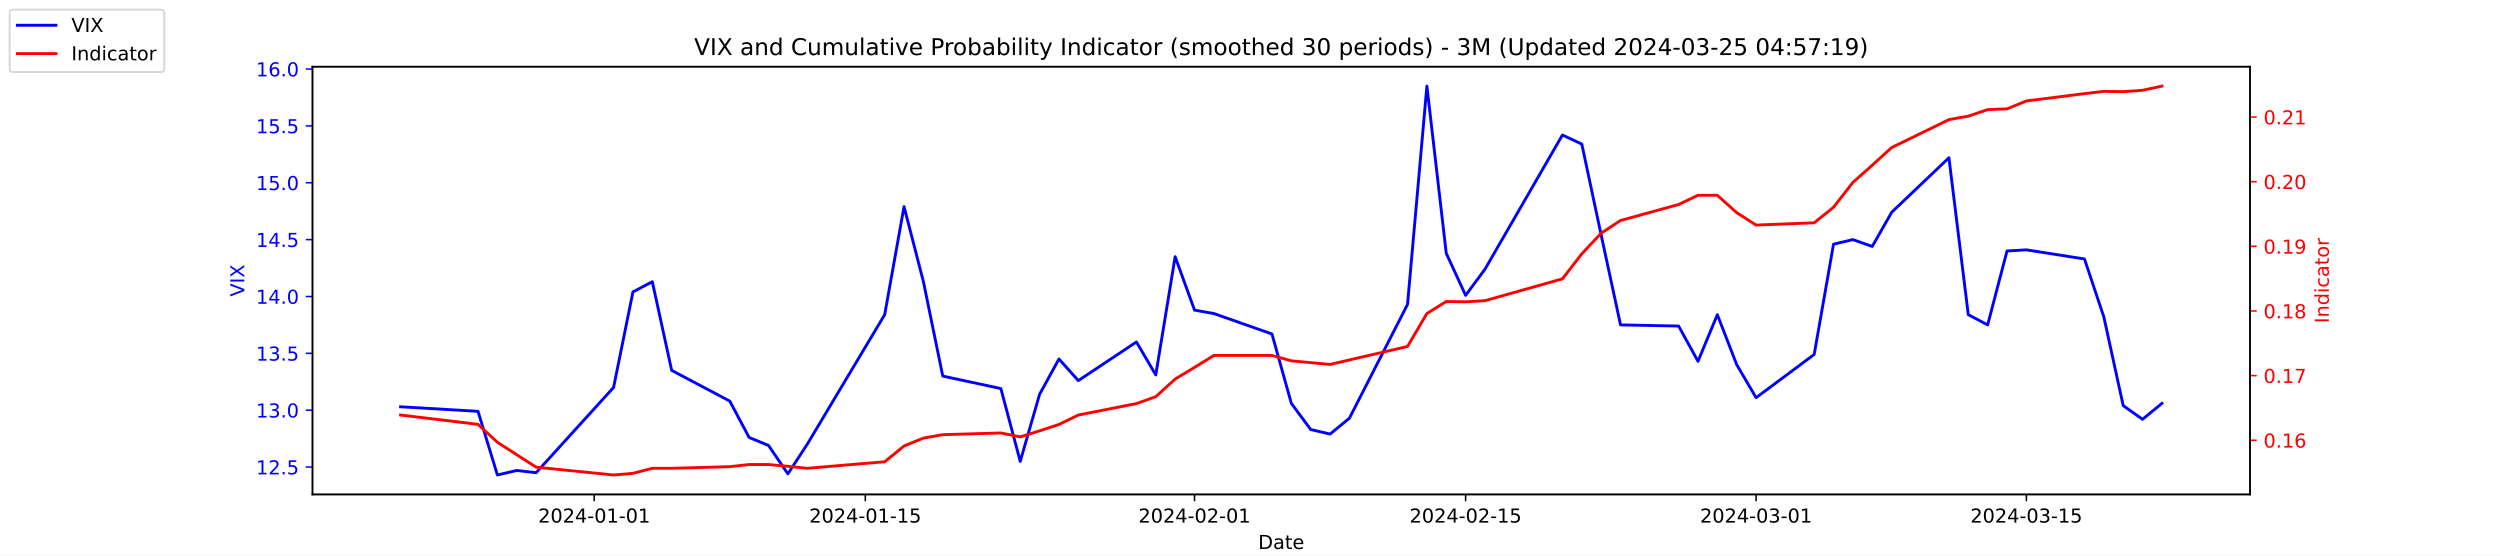
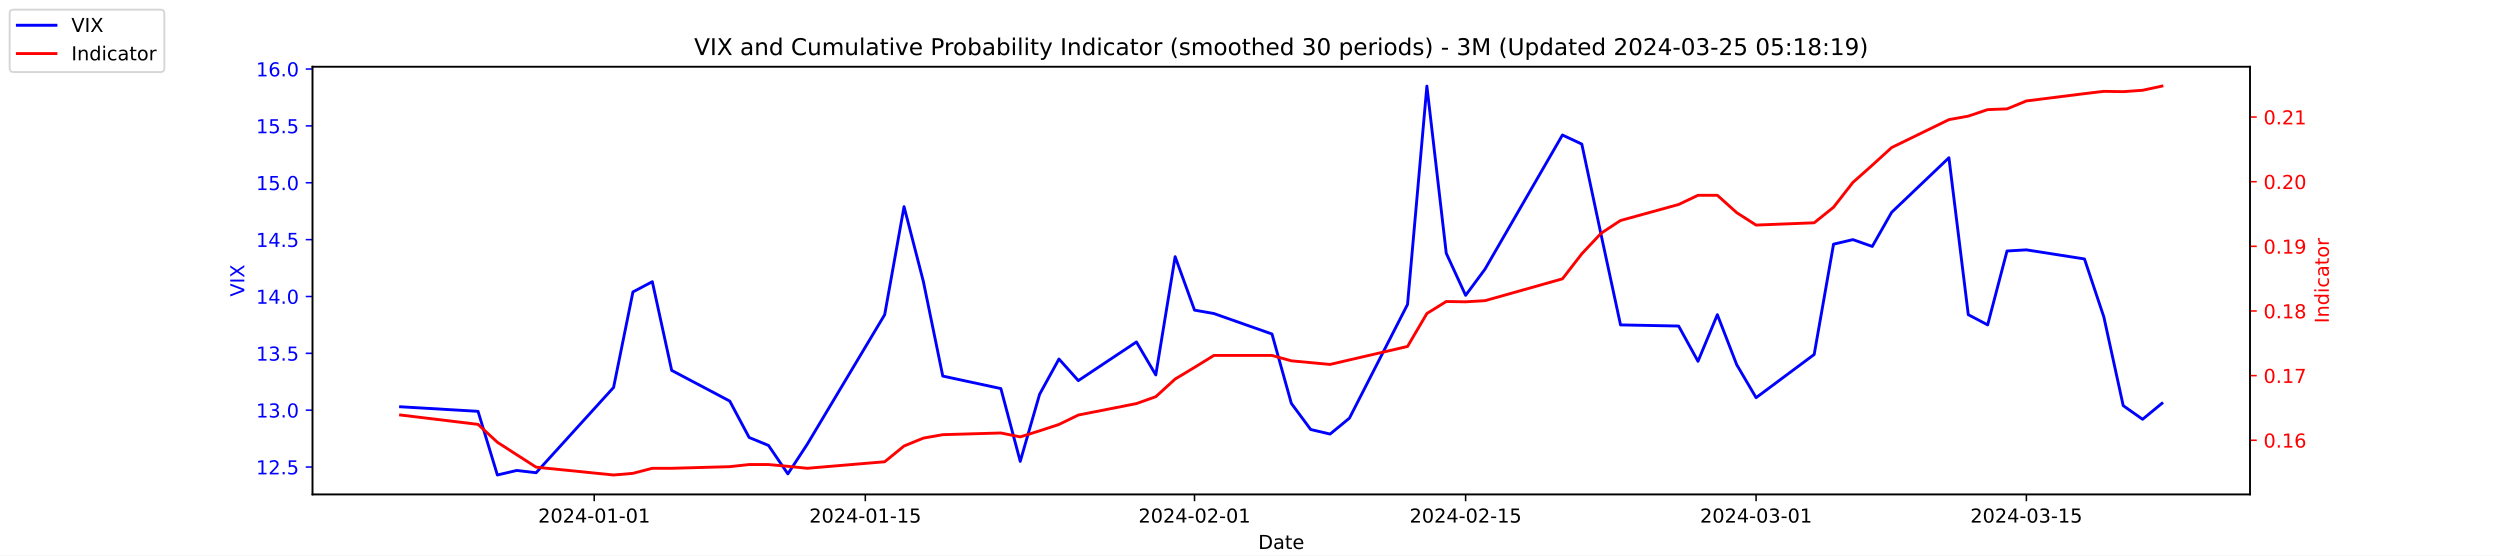
<svg xmlns="http://www.w3.org/2000/svg" xmlns:xlink="http://www.w3.org/1999/xlink" width="1296pt" height="288pt" viewBox="0 0 1296 288" version="1.1">
  <defs>
    <style type="text/css">*{stroke-linejoin: round; stroke-linecap: butt}</style>
  </defs>
  <g id="figure_1">
    <g id="patch_1">
      <path d="M 0 288  L 1296 288  L 1296 0  L 0 0  z " style="fill: #ffffff" />
    </g>
    <g id="axes_1">
      <g id="patch_2">
        <path d="M 162 256.32  L 1166.4 256.32  L 1166.4 34.56  L 162 34.56  z " style="fill: #ffffff" />
      </g>
      <g id="matplotlib.axis_1">
        <g id="xtick_1">
          <g id="line2d_1">
            <defs>
-               <path id="m687516b502" d="M 0 0  L 0 3.5  " style="stroke: #000000; stroke-width: 0.8" />
+               <path id="m3ce9c55a38" d="M 0 0  L 0 3.5  " style="stroke: #000000; stroke-width: 0.8" />
            </defs>
            <g>
-               <use xlink:href="#m687516b502" x="308.04" y="256.32" style="stroke: #000000; stroke-width: 0.8" />
+               <use xlink:href="#m3ce9c55a38" x="308.04" y="256.32" style="stroke: #000000; stroke-width: 0.8" />
            </g>
          </g>
          <g id="text_1">
            <g transform="translate(278.9824 270.9184) scale(0.1 -0.1)">
              <defs>
                <path id="DejaVuSans-32" d="M 1228 531  L 3431 531  L 3431 0  L 469 0  L 469 531  Q 828 903 1448 1529  Q 2069 2156 2228 2338  Q 2531 2678 2651 2914  Q 2772 3150 2772 3378  Q 2772 3750 2511 3984  Q 2250 4219 1831 4219  Q 1534 4219 1204 4116  Q 875 4013 500 3803  L 500 4441  Q 881 4594 1212 4672  Q 1544 4750 1819 4750  Q 2544 4750 2975 4387  Q 3406 4025 3406 3419  Q 3406 3131 3298 2873  Q 3191 2616 2906 2266  Q 2828 2175 2409 1742  Q 1991 1309 1228 531  z " transform="scale(0.015625)" />
                <path id="DejaVuSans-30" d="M 2034 4250  Q 1547 4250 1301 3770  Q 1056 3291 1056 2328  Q 1056 1369 1301 889  Q 1547 409 2034 409  Q 2525 409 2770 889  Q 3016 1369 3016 2328  Q 3016 3291 2770 3770  Q 2525 4250 2034 4250  z M 2034 4750  Q 2819 4750 3233 4129  Q 3647 3509 3647 2328  Q 3647 1150 3233 529  Q 2819 -91 2034 -91  Q 1250 -91 836 529  Q 422 1150 422 2328  Q 422 3509 836 4129  Q 1250 4750 2034 4750  z " transform="scale(0.015625)" />
                <path id="DejaVuSans-34" d="M 2419 4116  L 825 1625  L 2419 1625  L 2419 4116  z M 2253 4666  L 3047 4666  L 3047 1625  L 3713 1625  L 3713 1100  L 3047 1100  L 3047 0  L 2419 0  L 2419 1100  L 313 1100  L 313 1709  L 2253 4666  z " transform="scale(0.015625)" />
                <path id="DejaVuSans-2d" d="M 313 2009  L 1997 2009  L 1997 1497  L 313 1497  L 313 2009  z " transform="scale(0.015625)" />
                <path id="DejaVuSans-31" d="M 794 531  L 1825 531  L 1825 4091  L 703 3866  L 703 4441  L 1819 4666  L 2450 4666  L 2450 531  L 3481 531  L 3481 0  L 794 0  L 794 531  z " transform="scale(0.015625)" />
              </defs>
              <use xlink:href="#DejaVuSans-32" />
              <use xlink:href="#DejaVuSans-30" x="63.623" />
              <use xlink:href="#DejaVuSans-32" x="127.246" />
              <use xlink:href="#DejaVuSans-34" x="190.869" />
              <use xlink:href="#DejaVuSans-2d" x="254.492" />
              <use xlink:href="#DejaVuSans-30" x="290.576" />
              <use xlink:href="#DejaVuSans-31" x="354.199" />
              <use xlink:href="#DejaVuSans-2d" x="417.822" />
              <use xlink:href="#DejaVuSans-30" x="453.906" />
              <use xlink:href="#DejaVuSans-31" x="517.529" />
            </g>
          </g>
        </g>
        <g id="xtick_2">
          <g id="line2d_2">
            <g>
-               <use xlink:href="#m687516b502" x="448.58" y="256.32" style="stroke: #000000; stroke-width: 0.8" />
+               <use xlink:href="#m3ce9c55a38" x="448.58" y="256.32" style="stroke: #000000; stroke-width: 0.8" />
            </g>
          </g>
          <g id="text_2">
            <g transform="translate(419.5222 270.9184) scale(0.1 -0.1)">
              <defs>
                <path id="DejaVuSans-35" d="M 691 4666  L 3169 4666  L 3169 4134  L 1269 4134  L 1269 2991  Q 1406 3038 1543 3061  Q 1681 3084 1819 3084  Q 2600 3084 3056 2656  Q 3513 2228 3513 1497  Q 3513 744 3044 326  Q 2575 -91 1722 -91  Q 1428 -91 1123 -41  Q 819 9 494 109  L 494 744  Q 775 591 1075 516  Q 1375 441 1709 441  Q 2250 441 2565 725  Q 2881 1009 2881 1497  Q 2881 1984 2565 2268  Q 2250 2553 1709 2553  Q 1456 2553 1204 2497  Q 953 2441 691 2322  L 691 4666  z " transform="scale(0.015625)" />
              </defs>
              <use xlink:href="#DejaVuSans-32" />
              <use xlink:href="#DejaVuSans-30" x="63.623" />
              <use xlink:href="#DejaVuSans-32" x="127.246" />
              <use xlink:href="#DejaVuSans-34" x="190.869" />
              <use xlink:href="#DejaVuSans-2d" x="254.492" />
              <use xlink:href="#DejaVuSans-30" x="290.576" />
              <use xlink:href="#DejaVuSans-31" x="354.199" />
              <use xlink:href="#DejaVuSans-2d" x="417.822" />
              <use xlink:href="#DejaVuSans-31" x="453.906" />
              <use xlink:href="#DejaVuSans-35" x="517.529" />
            </g>
          </g>
        </g>
        <g id="xtick_3">
          <g id="line2d_3">
            <g>
-               <use xlink:href="#m687516b502" x="619.236" y="256.32" style="stroke: #000000; stroke-width: 0.8" />
+               <use xlink:href="#m3ce9c55a38" x="619.236" y="256.32" style="stroke: #000000; stroke-width: 0.8" />
            </g>
          </g>
          <g id="text_3">
            <g transform="translate(590.1778 270.9184) scale(0.1 -0.1)">
              <use xlink:href="#DejaVuSans-32" />
              <use xlink:href="#DejaVuSans-30" x="63.623" />
              <use xlink:href="#DejaVuSans-32" x="127.246" />
              <use xlink:href="#DejaVuSans-34" x="190.869" />
              <use xlink:href="#DejaVuSans-2d" x="254.492" />
              <use xlink:href="#DejaVuSans-30" x="290.576" />
              <use xlink:href="#DejaVuSans-32" x="354.199" />
              <use xlink:href="#DejaVuSans-2d" x="417.822" />
              <use xlink:href="#DejaVuSans-30" x="453.906" />
              <use xlink:href="#DejaVuSans-31" x="517.529" />
            </g>
          </g>
        </g>
        <g id="xtick_4">
          <g id="line2d_4">
            <g>
-               <use xlink:href="#m687516b502" x="759.775" y="256.32" style="stroke: #000000; stroke-width: 0.8" />
+               <use xlink:href="#m3ce9c55a38" x="759.775" y="256.32" style="stroke: #000000; stroke-width: 0.8" />
            </g>
          </g>
          <g id="text_4">
            <g transform="translate(730.7177 270.9184) scale(0.1 -0.1)">
              <use xlink:href="#DejaVuSans-32" />
              <use xlink:href="#DejaVuSans-30" x="63.623" />
              <use xlink:href="#DejaVuSans-32" x="127.246" />
              <use xlink:href="#DejaVuSans-34" x="190.869" />
              <use xlink:href="#DejaVuSans-2d" x="254.492" />
              <use xlink:href="#DejaVuSans-30" x="290.576" />
              <use xlink:href="#DejaVuSans-32" x="354.199" />
              <use xlink:href="#DejaVuSans-2d" x="417.822" />
              <use xlink:href="#DejaVuSans-31" x="453.906" />
              <use xlink:href="#DejaVuSans-35" x="517.529" />
            </g>
          </g>
        </g>
        <g id="xtick_5">
          <g id="line2d_5">
            <g>
-               <use xlink:href="#m687516b502" x="910.354" y="256.32" style="stroke: #000000; stroke-width: 0.8" />
+               <use xlink:href="#m3ce9c55a38" x="910.354" y="256.32" style="stroke: #000000; stroke-width: 0.8" />
            </g>
          </g>
          <g id="text_5">
            <g transform="translate(881.2961 270.9184) scale(0.1 -0.1)">
              <defs>
                <path id="DejaVuSans-33" d="M 2597 2516  Q 3050 2419 3304 2112  Q 3559 1806 3559 1356  Q 3559 666 3084 287  Q 2609 -91 1734 -91  Q 1441 -91 1130 -33  Q 819 25 488 141  L 488 750  Q 750 597 1062 519  Q 1375 441 1716 441  Q 2309 441 2620 675  Q 2931 909 2931 1356  Q 2931 1769 2642 2001  Q 2353 2234 1838 2234  L 1294 2234  L 1294 2753  L 1863 2753  Q 2328 2753 2575 2939  Q 2822 3125 2822 3475  Q 2822 3834 2567 4026  Q 2313 4219 1838 4219  Q 1578 4219 1281 4162  Q 984 4106 628 3988  L 628 4550  Q 988 4650 1302 4700  Q 1616 4750 1894 4750  Q 2613 4750 3031 4423  Q 3450 4097 3450 3541  Q 3450 3153 3228 2886  Q 3006 2619 2597 2516  z " transform="scale(0.015625)" />
              </defs>
              <use xlink:href="#DejaVuSans-32" />
              <use xlink:href="#DejaVuSans-30" x="63.623" />
              <use xlink:href="#DejaVuSans-32" x="127.246" />
              <use xlink:href="#DejaVuSans-34" x="190.869" />
              <use xlink:href="#DejaVuSans-2d" x="254.492" />
              <use xlink:href="#DejaVuSans-30" x="290.576" />
              <use xlink:href="#DejaVuSans-33" x="354.199" />
              <use xlink:href="#DejaVuSans-2d" x="417.822" />
              <use xlink:href="#DejaVuSans-30" x="453.906" />
              <use xlink:href="#DejaVuSans-31" x="517.529" />
            </g>
          </g>
        </g>
        <g id="xtick_6">
          <g id="line2d_6">
            <g>
-               <use xlink:href="#m687516b502" x="1050.476" y="256.32" style="stroke: #000000; stroke-width: 0.8" />
+               <use xlink:href="#m3ce9c55a38" x="1050.476" y="256.32" style="stroke: #000000; stroke-width: 0.8" />
            </g>
          </g>
          <g id="text_6">
            <g transform="translate(1021.418 270.9184) scale(0.1 -0.1)">
              <use xlink:href="#DejaVuSans-32" />
              <use xlink:href="#DejaVuSans-30" x="63.623" />
              <use xlink:href="#DejaVuSans-32" x="127.246" />
              <use xlink:href="#DejaVuSans-34" x="190.869" />
              <use xlink:href="#DejaVuSans-2d" x="254.492" />
              <use xlink:href="#DejaVuSans-30" x="290.576" />
              <use xlink:href="#DejaVuSans-33" x="354.199" />
              <use xlink:href="#DejaVuSans-2d" x="417.822" />
              <use xlink:href="#DejaVuSans-31" x="453.906" />
              <use xlink:href="#DejaVuSans-35" x="517.529" />
            </g>
          </g>
        </g>
        <g id="text_7">
          <g transform="translate(652.2492 284.5966) scale(0.1 -0.1)">
            <defs>
              <path id="DejaVuSans-44" d="M 1259 4147  L 1259 519  L 2022 519  Q 2988 519 3436 956  Q 3884 1394 3884 2338  Q 3884 3275 3436 3711  Q 2988 4147 2022 4147  L 1259 4147  z M 628 4666  L 1925 4666  Q 3281 4666 3915 4102  Q 4550 3538 4550 2338  Q 4550 1131 3912 565  Q 3275 0 1925 0  L 628 0  L 628 4666  z " transform="scale(0.015625)" />
              <path id="DejaVuSans-61" d="M 2194 1759  Q 1497 1759 1228 1600  Q 959 1441 959 1056  Q 959 750 1161 570  Q 1363 391 1709 391  Q 2188 391 2477 730  Q 2766 1069 2766 1631  L 2766 1759  L 2194 1759  z M 3341 1997  L 3341 0  L 2766 0  L 2766 531  Q 2569 213 2275 61  Q 1981 -91 1556 -91  Q 1019 -91 701 211  Q 384 513 384 1019  Q 384 1609 779 1909  Q 1175 2209 1959 2209  L 2766 2209  L 2766 2266  Q 2766 2663 2505 2880  Q 2244 3097 1772 3097  Q 1472 3097 1187 3025  Q 903 2953 641 2809  L 641 3341  Q 956 3463 1253 3523  Q 1550 3584 1831 3584  Q 2591 3584 2966 3190  Q 3341 2797 3341 1997  z " transform="scale(0.015625)" />
              <path id="DejaVuSans-74" d="M 1172 4494  L 1172 3500  L 2356 3500  L 2356 3053  L 1172 3053  L 1172 1153  Q 1172 725 1289 603  Q 1406 481 1766 481  L 2356 481  L 2356 0  L 1766 0  Q 1100 0 847 248  Q 594 497 594 1153  L 594 3053  L 172 3053  L 172 3500  L 594 3500  L 594 4494  L 1172 4494  z " transform="scale(0.015625)" />
              <path id="DejaVuSans-65" d="M 3597 1894  L 3597 1613  L 953 1613  Q 991 1019 1311 708  Q 1631 397 2203 397  Q 2534 397 2845 478  Q 3156 559 3463 722  L 3463 178  Q 3153 47 2828 -22  Q 2503 -91 2169 -91  Q 1331 -91 842 396  Q 353 884 353 1716  Q 353 2575 817 3079  Q 1281 3584 2069 3584  Q 2775 3584 3186 3129  Q 3597 2675 3597 1894  z M 3022 2063  Q 3016 2534 2758 2815  Q 2500 3097 2075 3097  Q 1594 3097 1305 2825  Q 1016 2553 972 2059  L 3022 2063  z " transform="scale(0.015625)" />
            </defs>
            <use xlink:href="#DejaVuSans-44" />
            <use xlink:href="#DejaVuSans-61" x="77.002" />
            <use xlink:href="#DejaVuSans-74" x="138.281" />
            <use xlink:href="#DejaVuSans-65" x="177.49" />
          </g>
        </g>
      </g>
      <g id="matplotlib.axis_2">
        <g id="ytick_1">
          <g id="line2d_7">
            <defs>
-               <path id="m9f35a9096f" d="M 0 0  L -3.5 0  " style="stroke: #0000ff; stroke-width: 0.8" />
+               <path id="mf8db46eca4" d="M 0 0  L -3.5 0  " style="stroke: #0000ff; stroke-width: 0.8" />
            </defs>
            <g>
-               <use xlink:href="#m9f35a9096f" x="162" y="242.114" style="fill: #0000ff; stroke: #0000ff; stroke-width: 0.8" />
+               <use xlink:href="#mf8db46eca4" x="162" y="242.114" style="fill: #0000ff; stroke: #0000ff; stroke-width: 0.8" />
            </g>
          </g>
          <g id="text_8">
            <g style="fill: #0000ff" transform="translate(132.7344 245.9129) scale(0.1 -0.1)">
              <defs>
                <path id="DejaVuSans-2e" d="M 684 794  L 1344 794  L 1344 0  L 684 0  L 684 794  z " transform="scale(0.015625)" />
              </defs>
              <use xlink:href="#DejaVuSans-31" />
              <use xlink:href="#DejaVuSans-32" x="63.623" />
              <use xlink:href="#DejaVuSans-2e" x="127.246" />
              <use xlink:href="#DejaVuSans-35" x="159.033" />
            </g>
          </g>
        </g>
        <g id="ytick_2">
          <g id="line2d_8">
            <g>
-               <use xlink:href="#m9f35a9096f" x="162" y="212.64" style="fill: #0000ff; stroke: #0000ff; stroke-width: 0.8" />
+               <use xlink:href="#mf8db46eca4" x="162" y="212.64" style="fill: #0000ff; stroke: #0000ff; stroke-width: 0.8" />
            </g>
          </g>
          <g id="text_9">
            <g style="fill: #0000ff" transform="translate(132.7344 216.4392) scale(0.1 -0.1)">
              <use xlink:href="#DejaVuSans-31" />
              <use xlink:href="#DejaVuSans-33" x="63.623" />
              <use xlink:href="#DejaVuSans-2e" x="127.246" />
              <use xlink:href="#DejaVuSans-30" x="159.033" />
            </g>
          </g>
        </g>
        <g id="ytick_3">
          <g id="line2d_9">
            <g>
-               <use xlink:href="#m9f35a9096f" x="162" y="183.166" style="fill: #0000ff; stroke: #0000ff; stroke-width: 0.8" />
+               <use xlink:href="#mf8db46eca4" x="162" y="183.166" style="fill: #0000ff; stroke: #0000ff; stroke-width: 0.8" />
            </g>
          </g>
          <g id="text_10">
            <g style="fill: #0000ff" transform="translate(132.7344 186.9656) scale(0.1 -0.1)">
              <use xlink:href="#DejaVuSans-31" />
              <use xlink:href="#DejaVuSans-33" x="63.623" />
              <use xlink:href="#DejaVuSans-2e" x="127.246" />
              <use xlink:href="#DejaVuSans-35" x="159.033" />
            </g>
          </g>
        </g>
        <g id="ytick_4">
          <g id="line2d_10">
            <g>
-               <use xlink:href="#m9f35a9096f" x="162" y="153.693" style="fill: #0000ff; stroke: #0000ff; stroke-width: 0.8" />
+               <use xlink:href="#mf8db46eca4" x="162" y="153.693" style="fill: #0000ff; stroke: #0000ff; stroke-width: 0.8" />
            </g>
          </g>
          <g id="text_11">
            <g style="fill: #0000ff" transform="translate(132.7344 157.4919) scale(0.1 -0.1)">
              <use xlink:href="#DejaVuSans-31" />
              <use xlink:href="#DejaVuSans-34" x="63.623" />
              <use xlink:href="#DejaVuSans-2e" x="127.246" />
              <use xlink:href="#DejaVuSans-30" x="159.033" />
            </g>
          </g>
        </g>
        <g id="ytick_5">
          <g id="line2d_11">
            <g>
-               <use xlink:href="#m9f35a9096f" x="162" y="124.219" style="fill: #0000ff; stroke: #0000ff; stroke-width: 0.8" />
+               <use xlink:href="#mf8db46eca4" x="162" y="124.219" style="fill: #0000ff; stroke: #0000ff; stroke-width: 0.8" />
            </g>
          </g>
          <g id="text_12">
            <g style="fill: #0000ff" transform="translate(132.7344 128.0182) scale(0.1 -0.1)">
              <use xlink:href="#DejaVuSans-31" />
              <use xlink:href="#DejaVuSans-34" x="63.623" />
              <use xlink:href="#DejaVuSans-2e" x="127.246" />
              <use xlink:href="#DejaVuSans-35" x="159.033" />
            </g>
          </g>
        </g>
        <g id="ytick_6">
          <g id="line2d_12">
            <g>
-               <use xlink:href="#m9f35a9096f" x="162" y="94.745" style="fill: #0000ff; stroke: #0000ff; stroke-width: 0.8" />
+               <use xlink:href="#mf8db46eca4" x="162" y="94.745" style="fill: #0000ff; stroke: #0000ff; stroke-width: 0.8" />
            </g>
          </g>
          <g id="text_13">
            <g style="fill: #0000ff" transform="translate(132.7344 98.5445) scale(0.1 -0.1)">
              <use xlink:href="#DejaVuSans-31" />
              <use xlink:href="#DejaVuSans-35" x="63.623" />
              <use xlink:href="#DejaVuSans-2e" x="127.246" />
              <use xlink:href="#DejaVuSans-30" x="159.033" />
            </g>
          </g>
        </g>
        <g id="ytick_7">
          <g id="line2d_13">
            <g>
-               <use xlink:href="#m9f35a9096f" x="162" y="65.272" style="fill: #0000ff; stroke: #0000ff; stroke-width: 0.8" />
+               <use xlink:href="#mf8db46eca4" x="162" y="65.272" style="fill: #0000ff; stroke: #0000ff; stroke-width: 0.8" />
            </g>
          </g>
          <g id="text_14">
            <g style="fill: #0000ff" transform="translate(132.7344 69.07082) scale(0.1 -0.1)">
              <use xlink:href="#DejaVuSans-31" />
              <use xlink:href="#DejaVuSans-35" x="63.623" />
              <use xlink:href="#DejaVuSans-2e" x="127.246" />
              <use xlink:href="#DejaVuSans-35" x="159.033" />
            </g>
          </g>
        </g>
        <g id="ytick_8">
          <g id="line2d_14">
            <g>
-               <use xlink:href="#m9f35a9096f" x="162" y="35.798" style="fill: #0000ff; stroke: #0000ff; stroke-width: 0.8" />
+               <use xlink:href="#mf8db46eca4" x="162" y="35.798" style="fill: #0000ff; stroke: #0000ff; stroke-width: 0.8" />
            </g>
          </g>
          <g id="text_15">
            <g style="fill: #0000ff" transform="translate(132.7344 39.59714) scale(0.1 -0.1)">
              <defs>
                <path id="DejaVuSans-36" d="M 2113 2584  Q 1688 2584 1439 2293  Q 1191 2003 1191 1497  Q 1191 994 1439 701  Q 1688 409 2113 409  Q 2538 409 2786 701  Q 3034 994 3034 1497  Q 3034 2003 2786 2293  Q 2538 2584 2113 2584  z M 3366 4563  L 3366 3988  Q 3128 4100 2886 4159  Q 2644 4219 2406 4219  Q 1781 4219 1451 3797  Q 1122 3375 1075 2522  Q 1259 2794 1537 2939  Q 1816 3084 2150 3084  Q 2853 3084 3261 2657  Q 3669 2231 3669 1497  Q 3669 778 3244 343  Q 2819 -91 2113 -91  Q 1303 -91 875 529  Q 447 1150 447 2328  Q 447 3434 972 4092  Q 1497 4750 2381 4750  Q 2619 4750 2861 4703  Q 3103 4656 3366 4563  z " transform="scale(0.015625)" />
              </defs>
              <use xlink:href="#DejaVuSans-31" />
              <use xlink:href="#DejaVuSans-36" x="63.623" />
              <use xlink:href="#DejaVuSans-2e" x="127.246" />
              <use xlink:href="#DejaVuSans-30" x="159.033" />
            </g>
          </g>
        </g>
        <g id="text_16">
          <g style="fill: #0000ff" transform="translate(126.6547 153.7603) rotate(-90) scale(0.1 -0.1)">
            <defs>
              <path id="DejaVuSans-56" d="M 1831 0  L 50 4666  L 709 4666  L 2188 738  L 3669 4666  L 4325 4666  L 2547 0  L 1831 0  z " transform="scale(0.015625)" />
              <path id="DejaVuSans-49" d="M 628 4666  L 1259 4666  L 1259 0  L 628 0  L 628 4666  z " transform="scale(0.015625)" />
              <path id="DejaVuSans-58" d="M 403 4666  L 1081 4666  L 2241 2931  L 3406 4666  L 4084 4666  L 2584 2425  L 4184 0  L 3506 0  L 2194 1984  L 872 0  L 191 0  L 1856 2491  L 403 4666  z " transform="scale(0.015625)" />
            </defs>
            <use xlink:href="#DejaVuSans-56" />
            <use xlink:href="#DejaVuSans-49" x="68.408" />
            <use xlink:href="#DejaVuSans-58" x="97.9" />
          </g>
        </g>
      </g>
      <g id="line2d_15">
-         <path d="M 207.655 210.872  L 247.809 213.23  L 257.847 246.24  L 267.886 243.882  L 277.924 245.061  L 318.079 200.851  L 328.117 151.335  L 338.156 146.029  L 348.194 192.008  L 378.31 207.924  L 388.349 226.787  L 398.387 230.914  L 408.426 245.651  L 418.464 230.324  L 458.619 163.124  L 468.657 107.124  L 478.696 146.029  L 488.734 194.956  L 518.85 201.44  L 528.889 239.166  L 538.927 204.387  L 548.966 186.114  L 559.004 197.314  L 589.12 177.272  L 599.158 194.366  L 609.197 133.061  L 619.236 160.766  L 629.274 162.535  L 659.39 173.145  L 669.428 209.103  L 679.467 222.661  L 689.506 225.019  L 699.544 216.766  L 729.66 157.819  L 739.698 44.64  L 749.737 131.293  L 759.775 153.103  L 769.814 139.545  L 809.968 69.987  L 820.007 74.703  L 830.045 121.861  L 840.084 168.429  L 870.2 169.019  L 880.238 187.293  L 890.277 163.124  L 900.315 189.061  L 910.354 206.156  L 940.47 183.756  L 950.508 126.577  L 960.547 124.219  L 970.585 127.756  L 980.624 110.072  L 1010.321 81.777  L 1020.36 163.124  L 1030.398 168.429  L 1040.437 130.114  L 1050.476 129.524  L 1080.591 134.24  L 1090.63 164.303  L 1100.668 210.282  L 1110.707 217.356  L 1120.745 209.103  " clip-path="url(#p6cdc20a098)" style="fill: none; stroke: #0000ff; stroke-width: 1.5; stroke-linecap: square" />
+         <path d="M 207.655 210.872  L 247.809 213.23  L 257.847 246.24  L 267.886 243.882  L 277.924 245.061  L 318.079 200.851  L 328.117 151.335  L 338.156 146.029  L 348.194 192.008  L 378.31 207.924  L 388.349 226.787  L 398.387 230.914  L 408.426 245.651  L 418.464 230.324  L 458.619 163.124  L 468.657 107.124  L 478.696 146.029  L 488.734 194.956  L 518.85 201.44  L 528.889 239.166  L 538.927 204.387  L 548.966 186.114  L 559.004 197.314  L 589.12 177.272  L 599.158 194.366  L 609.197 133.061  L 619.236 160.766  L 629.274 162.535  L 659.39 173.145  L 669.428 209.103  L 679.467 222.661  L 689.506 225.019  L 699.544 216.766  L 729.66 157.819  L 739.698 44.64  L 749.737 131.293  L 759.775 153.103  L 769.814 139.545  L 809.968 69.987  L 820.007 74.703  L 830.045 121.861  L 840.084 168.429  L 870.2 169.019  L 880.238 187.293  L 890.277 163.124  L 900.315 189.061  L 910.354 206.156  L 940.47 183.756  L 950.508 126.577  L 960.547 124.219  L 970.585 127.756  L 980.624 110.072  L 1010.321 81.777  L 1020.36 163.124  L 1030.398 168.429  L 1040.437 130.114  L 1050.476 129.524  L 1080.591 134.24  L 1090.63 164.303  L 1100.668 210.282  L 1110.707 217.356  L 1120.745 209.103  " clip-path="url(#pf9ac724151)" style="fill: none; stroke: #0000ff; stroke-width: 1.5; stroke-linecap: square" />
      </g>
      <g id="patch_3">
        <path d="M 162 256.32  L 162 34.56  " style="fill: none; stroke: #000000; stroke-width: 0.8; stroke-linejoin: miter; stroke-linecap: square" />
      </g>
      <g id="patch_4">
        <path d="M 1166.4 256.32  L 1166.4 34.56  " style="fill: none; stroke: #000000; stroke-width: 0.8; stroke-linejoin: miter; stroke-linecap: square" />
      </g>
      <g id="patch_5">
        <path d="M 162 256.32  L 1166.4 256.32  " style="fill: none; stroke: #000000; stroke-width: 0.8; stroke-linejoin: miter; stroke-linecap: square" />
      </g>
      <g id="patch_6">
        <path d="M 162 34.56  L 1166.4 34.56  " style="fill: none; stroke: #000000; stroke-width: 0.8; stroke-linejoin: miter; stroke-linecap: square" />
      </g>
    </g>
    <g id="axes_2">
      <g id="matplotlib.axis_3">
        <g id="ytick_9">
          <g id="line2d_16">
            <defs>
-               <path id="mfb24b4a57c" d="M 0 0  L 3.5 0  " style="stroke: #ff0000; stroke-width: 0.8" />
+               <path id="m98880edb99" d="M 0 0  L 3.5 0  " style="stroke: #ff0000; stroke-width: 0.8" />
            </defs>
            <g>
-               <use xlink:href="#mfb24b4a57c" x="1166.4" y="228.231" style="fill: #ff0000; stroke: #ff0000; stroke-width: 0.8" />
+               <use xlink:href="#m98880edb99" x="1166.4" y="228.231" style="fill: #ff0000; stroke: #ff0000; stroke-width: 0.8" />
            </g>
          </g>
          <g id="text_17">
            <g style="fill: #ff0000" transform="translate(1173.4 232.0299) scale(0.1 -0.1)">
              <use xlink:href="#DejaVuSans-30" />
              <use xlink:href="#DejaVuSans-2e" x="63.623" />
              <use xlink:href="#DejaVuSans-31" x="95.41" />
              <use xlink:href="#DejaVuSans-36" x="159.033" />
            </g>
          </g>
        </g>
        <g id="ytick_10">
          <g id="line2d_17">
            <g>
-               <use xlink:href="#mfb24b4a57c" x="1166.4" y="194.72" style="fill: #ff0000; stroke: #ff0000; stroke-width: 0.8" />
+               <use xlink:href="#m98880edb99" x="1166.4" y="194.72" style="fill: #ff0000; stroke: #ff0000; stroke-width: 0.8" />
            </g>
          </g>
          <g id="text_18">
            <g style="fill: #ff0000" transform="translate(1173.4 198.5188) scale(0.1 -0.1)">
              <defs>
                <path id="DejaVuSans-37" d="M 525 4666  L 3525 4666  L 3525 4397  L 1831 0  L 1172 0  L 2766 4134  L 525 4134  L 525 4666  z " transform="scale(0.015625)" />
              </defs>
              <use xlink:href="#DejaVuSans-30" />
              <use xlink:href="#DejaVuSans-2e" x="63.623" />
              <use xlink:href="#DejaVuSans-31" x="95.41" />
              <use xlink:href="#DejaVuSans-37" x="159.033" />
            </g>
          </g>
        </g>
        <g id="ytick_11">
          <g id="line2d_18">
            <g>
-               <use xlink:href="#mfb24b4a57c" x="1166.4" y="161.208" style="fill: #ff0000; stroke: #ff0000; stroke-width: 0.8" />
+               <use xlink:href="#m98880edb99" x="1166.4" y="161.208" style="fill: #ff0000; stroke: #ff0000; stroke-width: 0.8" />
            </g>
          </g>
          <g id="text_19">
            <g style="fill: #ff0000" transform="translate(1173.4 165.0077) scale(0.1 -0.1)">
              <defs>
                <path id="DejaVuSans-38" d="M 2034 2216  Q 1584 2216 1326 1975  Q 1069 1734 1069 1313  Q 1069 891 1326 650  Q 1584 409 2034 409  Q 2484 409 2743 651  Q 3003 894 3003 1313  Q 3003 1734 2745 1975  Q 2488 2216 2034 2216  z M 1403 2484  Q 997 2584 770 2862  Q 544 3141 544 3541  Q 544 4100 942 4425  Q 1341 4750 2034 4750  Q 2731 4750 3128 4425  Q 3525 4100 3525 3541  Q 3525 3141 3298 2862  Q 3072 2584 2669 2484  Q 3125 2378 3379 2068  Q 3634 1759 3634 1313  Q 3634 634 3220 271  Q 2806 -91 2034 -91  Q 1263 -91 848 271  Q 434 634 434 1313  Q 434 1759 690 2068  Q 947 2378 1403 2484  z M 1172 3481  Q 1172 3119 1398 2916  Q 1625 2713 2034 2713  Q 2441 2713 2670 2916  Q 2900 3119 2900 3481  Q 2900 3844 2670 4047  Q 2441 4250 2034 4250  Q 1625 4250 1398 4047  Q 1172 3844 1172 3481  z " transform="scale(0.015625)" />
              </defs>
              <use xlink:href="#DejaVuSans-30" />
              <use xlink:href="#DejaVuSans-2e" x="63.623" />
              <use xlink:href="#DejaVuSans-31" x="95.41" />
              <use xlink:href="#DejaVuSans-38" x="159.033" />
            </g>
          </g>
        </g>
        <g id="ytick_12">
          <g id="line2d_19">
            <g>
-               <use xlink:href="#mfb24b4a57c" x="1166.4" y="127.697" style="fill: #ff0000; stroke: #ff0000; stroke-width: 0.8" />
+               <use xlink:href="#m98880edb99" x="1166.4" y="127.697" style="fill: #ff0000; stroke: #ff0000; stroke-width: 0.8" />
            </g>
          </g>
          <g id="text_20">
            <g style="fill: #ff0000" transform="translate(1173.4 131.4966) scale(0.1 -0.1)">
              <defs>
                <path id="DejaVuSans-39" d="M 703 97  L 703 672  Q 941 559 1184 500  Q 1428 441 1663 441  Q 2288 441 2617 861  Q 2947 1281 2994 2138  Q 2813 1869 2534 1725  Q 2256 1581 1919 1581  Q 1219 1581 811 2004  Q 403 2428 403 3163  Q 403 3881 828 4315  Q 1253 4750 1959 4750  Q 2769 4750 3195 4129  Q 3622 3509 3622 2328  Q 3622 1225 3098 567  Q 2575 -91 1691 -91  Q 1453 -91 1209 -44  Q 966 3 703 97  z M 1959 2075  Q 2384 2075 2632 2365  Q 2881 2656 2881 3163  Q 2881 3666 2632 3958  Q 2384 4250 1959 4250  Q 1534 4250 1286 3958  Q 1038 3666 1038 3163  Q 1038 2656 1286 2365  Q 1534 2075 1959 2075  z " transform="scale(0.015625)" />
              </defs>
              <use xlink:href="#DejaVuSans-30" />
              <use xlink:href="#DejaVuSans-2e" x="63.623" />
              <use xlink:href="#DejaVuSans-31" x="95.41" />
              <use xlink:href="#DejaVuSans-39" x="159.033" />
            </g>
          </g>
        </g>
        <g id="ytick_13">
          <g id="line2d_20">
            <g>
-               <use xlink:href="#mfb24b4a57c" x="1166.4" y="94.186" style="fill: #ff0000; stroke: #ff0000; stroke-width: 0.8" />
+               <use xlink:href="#m98880edb99" x="1166.4" y="94.186" style="fill: #ff0000; stroke: #ff0000; stroke-width: 0.8" />
            </g>
          </g>
          <g id="text_21">
            <g style="fill: #ff0000" transform="translate(1173.4 97.98544) scale(0.1 -0.1)">
              <use xlink:href="#DejaVuSans-30" />
              <use xlink:href="#DejaVuSans-2e" x="63.623" />
              <use xlink:href="#DejaVuSans-32" x="95.41" />
              <use xlink:href="#DejaVuSans-30" x="159.033" />
            </g>
          </g>
        </g>
        <g id="ytick_14">
          <g id="line2d_21">
            <g>
-               <use xlink:href="#mfb24b4a57c" x="1166.4" y="60.675" style="fill: #ff0000; stroke: #ff0000; stroke-width: 0.8" />
+               <use xlink:href="#m98880edb99" x="1166.4" y="60.675" style="fill: #ff0000; stroke: #ff0000; stroke-width: 0.8" />
            </g>
          </g>
          <g id="text_22">
            <g style="fill: #ff0000" transform="translate(1173.4 64.47432) scale(0.1 -0.1)">
              <use xlink:href="#DejaVuSans-30" />
              <use xlink:href="#DejaVuSans-2e" x="63.623" />
              <use xlink:href="#DejaVuSans-32" x="95.41" />
              <use xlink:href="#DejaVuSans-31" x="159.033" />
            </g>
          </g>
        </g>
        <g id="text_23">
          <g style="fill: #ff0000" transform="translate(1207.264 167.5353) rotate(-90) scale(0.1 -0.1)">
            <defs>
              <path id="DejaVuSans-6e" d="M 3513 2113  L 3513 0  L 2938 0  L 2938 2094  Q 2938 2591 2744 2837  Q 2550 3084 2163 3084  Q 1697 3084 1428 2787  Q 1159 2491 1159 1978  L 1159 0  L 581 0  L 581 3500  L 1159 3500  L 1159 2956  Q 1366 3272 1645 3428  Q 1925 3584 2291 3584  Q 2894 3584 3203 3211  Q 3513 2838 3513 2113  z " transform="scale(0.015625)" />
              <path id="DejaVuSans-64" d="M 2906 2969  L 2906 4863  L 3481 4863  L 3481 0  L 2906 0  L 2906 525  Q 2725 213 2448 61  Q 2172 -91 1784 -91  Q 1150 -91 751 415  Q 353 922 353 1747  Q 353 2572 751 3078  Q 1150 3584 1784 3584  Q 2172 3584 2448 3432  Q 2725 3281 2906 2969  z M 947 1747  Q 947 1113 1208 752  Q 1469 391 1925 391  Q 2381 391 2643 752  Q 2906 1113 2906 1747  Q 2906 2381 2643 2742  Q 2381 3103 1925 3103  Q 1469 3103 1208 2742  Q 947 2381 947 1747  z " transform="scale(0.015625)" />
              <path id="DejaVuSans-69" d="M 603 3500  L 1178 3500  L 1178 0  L 603 0  L 603 3500  z M 603 4863  L 1178 4863  L 1178 4134  L 603 4134  L 603 4863  z " transform="scale(0.015625)" />
              <path id="DejaVuSans-63" d="M 3122 3366  L 3122 2828  Q 2878 2963 2633 3030  Q 2388 3097 2138 3097  Q 1578 3097 1268 2742  Q 959 2388 959 1747  Q 959 1106 1268 751  Q 1578 397 2138 397  Q 2388 397 2633 464  Q 2878 531 3122 666  L 3122 134  Q 2881 22 2623 -34  Q 2366 -91 2075 -91  Q 1284 -91 818 406  Q 353 903 353 1747  Q 353 2603 823 3093  Q 1294 3584 2113 3584  Q 2378 3584 2631 3529  Q 2884 3475 3122 3366  z " transform="scale(0.015625)" />
              <path id="DejaVuSans-6f" d="M 1959 3097  Q 1497 3097 1228 2736  Q 959 2375 959 1747  Q 959 1119 1226 758  Q 1494 397 1959 397  Q 2419 397 2687 759  Q 2956 1122 2956 1747  Q 2956 2369 2687 2733  Q 2419 3097 1959 3097  z M 1959 3584  Q 2709 3584 3137 3096  Q 3566 2609 3566 1747  Q 3566 888 3137 398  Q 2709 -91 1959 -91  Q 1206 -91 779 398  Q 353 888 353 1747  Q 353 2609 779 3096  Q 1206 3584 1959 3584  z " transform="scale(0.015625)" />
              <path id="DejaVuSans-72" d="M 2631 2963  Q 2534 3019 2420 3045  Q 2306 3072 2169 3072  Q 1681 3072 1420 2755  Q 1159 2438 1159 1844  L 1159 0  L 581 0  L 581 3500  L 1159 3500  L 1159 2956  Q 1341 3275 1631 3429  Q 1922 3584 2338 3584  Q 2397 3584 2469 3576  Q 2541 3569 2628 3553  L 2631 2963  z " transform="scale(0.015625)" />
            </defs>
            <use xlink:href="#DejaVuSans-49" />
            <use xlink:href="#DejaVuSans-6e" x="29.492" />
            <use xlink:href="#DejaVuSans-64" x="92.871" />
            <use xlink:href="#DejaVuSans-69" x="156.348" />
            <use xlink:href="#DejaVuSans-63" x="184.131" />
            <use xlink:href="#DejaVuSans-61" x="239.111" />
            <use xlink:href="#DejaVuSans-74" x="300.391" />
            <use xlink:href="#DejaVuSans-6f" x="339.6" />
            <use xlink:href="#DejaVuSans-72" x="400.781" />
          </g>
        </g>
      </g>
      <g id="line2d_22">
-         <path d="M 207.655 215.148  L 247.809 219.996  L 257.847 229.262  L 267.886 235.742  L 277.924 242.177  L 318.079 246.24  L 328.117 245.376  L 338.156 242.762  L 348.194 242.762  L 378.31 241.92  L 388.349 240.817  L 398.387 240.817  L 408.426 241.737  L 418.464 242.762  L 458.619 239.374  L 468.657 231.2  L 478.696 227.11  L 488.734 225.333  L 518.85 224.46  L 528.889 226.48  L 538.927 223.342  L 548.966 220.036  L 559.004 215.148  L 589.12 209.214  L 599.158 205.645  L 609.197 196.491  L 619.236 190.458  L 629.274 184.263  L 659.39 184.263  L 669.428 187.052  L 679.467 187.99  L 689.506 188.924  L 699.544 186.582  L 729.66 179.604  L 739.698 162.518  L 749.737 156.297  L 759.775 156.457  L 769.814 155.869  L 809.968 144.545  L 820.007 131.575  L 830.045 120.882  L 840.084 114.302  L 870.2 106.007  L 880.238 101.235  L 890.277 101.235  L 900.315 110.25  L 910.354 116.68  L 940.47 115.494  L 950.508 107.429  L 960.547 94.56  L 970.585 85.636  L 980.624 76.493  L 1010.321 62.021  L 1020.36 60.198  L 1030.398 56.827  L 1040.437 56.442  L 1050.476 52.325  L 1080.591 48.546  L 1090.63 47.356  L 1100.668 47.515  L 1110.707 46.799  L 1120.745 44.64  " clip-path="url(#p6cdc20a098)" style="fill: none; stroke: #ff0000; stroke-width: 1.5; stroke-linecap: square" />
+         <path d="M 207.655 215.148  L 247.809 219.996  L 257.847 229.262  L 267.886 235.742  L 277.924 242.177  L 318.079 246.24  L 328.117 245.376  L 338.156 242.762  L 348.194 242.762  L 378.31 241.92  L 388.349 240.817  L 398.387 240.817  L 408.426 241.737  L 418.464 242.762  L 458.619 239.374  L 468.657 231.2  L 478.696 227.11  L 488.734 225.333  L 518.85 224.46  L 528.889 226.48  L 538.927 223.342  L 548.966 220.036  L 559.004 215.148  L 589.12 209.214  L 599.158 205.645  L 609.197 196.491  L 619.236 190.458  L 629.274 184.263  L 659.39 184.263  L 669.428 187.052  L 679.467 187.99  L 689.506 188.924  L 699.544 186.582  L 729.66 179.604  L 739.698 162.518  L 749.737 156.297  L 759.775 156.457  L 769.814 155.869  L 809.968 144.545  L 820.007 131.575  L 830.045 120.882  L 840.084 114.302  L 870.2 106.007  L 880.238 101.235  L 890.277 101.235  L 900.315 110.25  L 910.354 116.68  L 940.47 115.494  L 950.508 107.429  L 960.547 94.56  L 970.585 85.636  L 980.624 76.493  L 1010.321 62.021  L 1020.36 60.198  L 1030.398 56.827  L 1040.437 56.442  L 1050.476 52.325  L 1080.591 48.546  L 1090.63 47.356  L 1100.668 47.515  L 1110.707 46.799  L 1120.745 44.64  " clip-path="url(#pf9ac724151)" style="fill: none; stroke: #ff0000; stroke-width: 1.5; stroke-linecap: square" />
      </g>
      <g id="patch_7">
        <path d="M 162 256.32  L 162 34.56  " style="fill: none; stroke: #000000; stroke-width: 0.8; stroke-linejoin: miter; stroke-linecap: square" />
      </g>
      <g id="patch_8">
        <path d="M 1166.4 256.32  L 1166.4 34.56  " style="fill: none; stroke: #000000; stroke-width: 0.8; stroke-linejoin: miter; stroke-linecap: square" />
      </g>
      <g id="patch_9">
        <path d="M 162 256.32  L 1166.4 256.32  " style="fill: none; stroke: #000000; stroke-width: 0.8; stroke-linejoin: miter; stroke-linecap: square" />
      </g>
      <g id="patch_10">
        <path d="M 162 34.56  L 1166.4 34.56  " style="fill: none; stroke: #000000; stroke-width: 0.8; stroke-linejoin: miter; stroke-linecap: square" />
      </g>
      <g id="text_24">
        <g transform="translate(359.8481 28.56) scale(0.12 -0.12)">
          <defs>
            <path id="DejaVuSans-20" transform="scale(0.015625)" />
            <path id="DejaVuSans-43" d="M 4122 4306  L 4122 3641  Q 3803 3938 3442 4084  Q 3081 4231 2675 4231  Q 1875 4231 1450 3742  Q 1025 3253 1025 2328  Q 1025 1406 1450 917  Q 1875 428 2675 428  Q 3081 428 3442 575  Q 3803 722 4122 1019  L 4122 359  Q 3791 134 3420 21  Q 3050 -91 2638 -91  Q 1578 -91 968 557  Q 359 1206 359 2328  Q 359 3453 968 4101  Q 1578 4750 2638 4750  Q 3056 4750 3426 4639  Q 3797 4528 4122 4306  z " transform="scale(0.015625)" />
            <path id="DejaVuSans-75" d="M 544 1381  L 544 3500  L 1119 3500  L 1119 1403  Q 1119 906 1312 657  Q 1506 409 1894 409  Q 2359 409 2629 706  Q 2900 1003 2900 1516  L 2900 3500  L 3475 3500  L 3475 0  L 2900 0  L 2900 538  Q 2691 219 2414 64  Q 2138 -91 1772 -91  Q 1169 -91 856 284  Q 544 659 544 1381  z M 1991 3584  L 1991 3584  z " transform="scale(0.015625)" />
            <path id="DejaVuSans-6d" d="M 3328 2828  Q 3544 3216 3844 3400  Q 4144 3584 4550 3584  Q 5097 3584 5394 3201  Q 5691 2819 5691 2113  L 5691 0  L 5113 0  L 5113 2094  Q 5113 2597 4934 2840  Q 4756 3084 4391 3084  Q 3944 3084 3684 2787  Q 3425 2491 3425 1978  L 3425 0  L 2847 0  L 2847 2094  Q 2847 2600 2669 2842  Q 2491 3084 2119 3084  Q 1678 3084 1418 2786  Q 1159 2488 1159 1978  L 1159 0  L 581 0  L 581 3500  L 1159 3500  L 1159 2956  Q 1356 3278 1631 3431  Q 1906 3584 2284 3584  Q 2666 3584 2933 3390  Q 3200 3197 3328 2828  z " transform="scale(0.015625)" />
            <path id="DejaVuSans-6c" d="M 603 4863  L 1178 4863  L 1178 0  L 603 0  L 603 4863  z " transform="scale(0.015625)" />
            <path id="DejaVuSans-76" d="M 191 3500  L 800 3500  L 1894 563  L 2988 3500  L 3597 3500  L 2284 0  L 1503 0  L 191 3500  z " transform="scale(0.015625)" />
            <path id="DejaVuSans-50" d="M 1259 4147  L 1259 2394  L 2053 2394  Q 2494 2394 2734 2622  Q 2975 2850 2975 3272  Q 2975 3691 2734 3919  Q 2494 4147 2053 4147  L 1259 4147  z M 628 4666  L 2053 4666  Q 2838 4666 3239 4311  Q 3641 3956 3641 3272  Q 3641 2581 3239 2228  Q 2838 1875 2053 1875  L 1259 1875  L 1259 0  L 628 0  L 628 4666  z " transform="scale(0.015625)" />
            <path id="DejaVuSans-62" d="M 3116 1747  Q 3116 2381 2855 2742  Q 2594 3103 2138 3103  Q 1681 3103 1420 2742  Q 1159 2381 1159 1747  Q 1159 1113 1420 752  Q 1681 391 2138 391  Q 2594 391 2855 752  Q 3116 1113 3116 1747  z M 1159 2969  Q 1341 3281 1617 3432  Q 1894 3584 2278 3584  Q 2916 3584 3314 3078  Q 3713 2572 3713 1747  Q 3713 922 3314 415  Q 2916 -91 2278 -91  Q 1894 -91 1617 61  Q 1341 213 1159 525  L 1159 0  L 581 0  L 581 4863  L 1159 4863  L 1159 2969  z " transform="scale(0.015625)" />
            <path id="DejaVuSans-79" d="M 2059 -325  Q 1816 -950 1584 -1140  Q 1353 -1331 966 -1331  L 506 -1331  L 506 -850  L 844 -850  Q 1081 -850 1212 -737  Q 1344 -625 1503 -206  L 1606 56  L 191 3500  L 800 3500  L 1894 763  L 2988 3500  L 3597 3500  L 2059 -325  z " transform="scale(0.015625)" />
            <path id="DejaVuSans-28" d="M 1984 4856  Q 1566 4138 1362 3434  Q 1159 2731 1159 2009  Q 1159 1288 1364 580  Q 1569 -128 1984 -844  L 1484 -844  Q 1016 -109 783 600  Q 550 1309 550 2009  Q 550 2706 781 3412  Q 1013 4119 1484 4856  L 1984 4856  z " transform="scale(0.015625)" />
            <path id="DejaVuSans-73" d="M 2834 3397  L 2834 2853  Q 2591 2978 2328 3040  Q 2066 3103 1784 3103  Q 1356 3103 1142 2972  Q 928 2841 928 2578  Q 928 2378 1081 2264  Q 1234 2150 1697 2047  L 1894 2003  Q 2506 1872 2764 1633  Q 3022 1394 3022 966  Q 3022 478 2636 193  Q 2250 -91 1575 -91  Q 1294 -91 989 -36  Q 684 19 347 128  L 347 722  Q 666 556 975 473  Q 1284 391 1588 391  Q 1994 391 2212 530  Q 2431 669 2431 922  Q 2431 1156 2273 1281  Q 2116 1406 1581 1522  L 1381 1569  Q 847 1681 609 1914  Q 372 2147 372 2553  Q 372 3047 722 3315  Q 1072 3584 1716 3584  Q 2034 3584 2315 3537  Q 2597 3491 2834 3397  z " transform="scale(0.015625)" />
            <path id="DejaVuSans-68" d="M 3513 2113  L 3513 0  L 2938 0  L 2938 2094  Q 2938 2591 2744 2837  Q 2550 3084 2163 3084  Q 1697 3084 1428 2787  Q 1159 2491 1159 1978  L 1159 0  L 581 0  L 581 4863  L 1159 4863  L 1159 2956  Q 1366 3272 1645 3428  Q 1925 3584 2291 3584  Q 2894 3584 3203 3211  Q 3513 2838 3513 2113  z " transform="scale(0.015625)" />
            <path id="DejaVuSans-70" d="M 1159 525  L 1159 -1331  L 581 -1331  L 581 3500  L 1159 3500  L 1159 2969  Q 1341 3281 1617 3432  Q 1894 3584 2278 3584  Q 2916 3584 3314 3078  Q 3713 2572 3713 1747  Q 3713 922 3314 415  Q 2916 -91 2278 -91  Q 1894 -91 1617 61  Q 1341 213 1159 525  z M 3116 1747  Q 3116 2381 2855 2742  Q 2594 3103 2138 3103  Q 1681 3103 1420 2742  Q 1159 2381 1159 1747  Q 1159 1113 1420 752  Q 1681 391 2138 391  Q 2594 391 2855 752  Q 3116 1113 3116 1747  z " transform="scale(0.015625)" />
            <path id="DejaVuSans-29" d="M 513 4856  L 1013 4856  Q 1481 4119 1714 3412  Q 1947 2706 1947 2009  Q 1947 1309 1714 600  Q 1481 -109 1013 -844  L 513 -844  Q 928 -128 1133 580  Q 1338 1288 1338 2009  Q 1338 2731 1133 3434  Q 928 4138 513 4856  z " transform="scale(0.015625)" />
            <path id="DejaVuSans-4d" d="M 628 4666  L 1569 4666  L 2759 1491  L 3956 4666  L 4897 4666  L 4897 0  L 4281 0  L 4281 4097  L 3078 897  L 2444 897  L 1241 4097  L 1241 0  L 628 0  L 628 4666  z " transform="scale(0.015625)" />
            <path id="DejaVuSans-55" d="M 556 4666  L 1191 4666  L 1191 1831  Q 1191 1081 1462 751  Q 1734 422 2344 422  Q 2950 422 3222 751  Q 3494 1081 3494 1831  L 3494 4666  L 4128 4666  L 4128 1753  Q 4128 841 3676 375  Q 3225 -91 2344 -91  Q 1459 -91 1007 375  Q 556 841 556 1753  L 556 4666  z " transform="scale(0.015625)" />
            <path id="DejaVuSans-3a" d="M 750 794  L 1409 794  L 1409 0  L 750 0  L 750 794  z M 750 3309  L 1409 3309  L 1409 2516  L 750 2516  L 750 3309  z " transform="scale(0.015625)" />
          </defs>
          <use xlink:href="#DejaVuSans-56" />
          <use xlink:href="#DejaVuSans-49" x="68.408" />
          <use xlink:href="#DejaVuSans-58" x="97.9" />
          <use xlink:href="#DejaVuSans-20" x="166.406" />
          <use xlink:href="#DejaVuSans-61" x="198.193" />
          <use xlink:href="#DejaVuSans-6e" x="259.473" />
          <use xlink:href="#DejaVuSans-64" x="322.852" />
          <use xlink:href="#DejaVuSans-20" x="386.328" />
          <use xlink:href="#DejaVuSans-43" x="418.115" />
          <use xlink:href="#DejaVuSans-75" x="487.939" />
          <use xlink:href="#DejaVuSans-6d" x="551.318" />
          <use xlink:href="#DejaVuSans-75" x="648.73" />
          <use xlink:href="#DejaVuSans-6c" x="712.109" />
          <use xlink:href="#DejaVuSans-61" x="739.893" />
          <use xlink:href="#DejaVuSans-74" x="801.172" />
          <use xlink:href="#DejaVuSans-69" x="840.381" />
          <use xlink:href="#DejaVuSans-76" x="868.164" />
          <use xlink:href="#DejaVuSans-65" x="927.344" />
          <use xlink:href="#DejaVuSans-20" x="988.867" />
          <use xlink:href="#DejaVuSans-50" x="1020.654" />
          <use xlink:href="#DejaVuSans-72" x="1079.207" />
          <use xlink:href="#DejaVuSans-6f" x="1118.07" />
          <use xlink:href="#DejaVuSans-62" x="1179.252" />
          <use xlink:href="#DejaVuSans-61" x="1242.729" />
          <use xlink:href="#DejaVuSans-62" x="1304.008" />
          <use xlink:href="#DejaVuSans-69" x="1367.484" />
          <use xlink:href="#DejaVuSans-6c" x="1395.268" />
          <use xlink:href="#DejaVuSans-69" x="1423.051" />
          <use xlink:href="#DejaVuSans-74" x="1450.834" />
          <use xlink:href="#DejaVuSans-79" x="1490.043" />
          <use xlink:href="#DejaVuSans-20" x="1549.223" />
          <use xlink:href="#DejaVuSans-49" x="1581.01" />
          <use xlink:href="#DejaVuSans-6e" x="1610.502" />
          <use xlink:href="#DejaVuSans-64" x="1673.881" />
          <use xlink:href="#DejaVuSans-69" x="1737.357" />
          <use xlink:href="#DejaVuSans-63" x="1765.141" />
          <use xlink:href="#DejaVuSans-61" x="1820.121" />
          <use xlink:href="#DejaVuSans-74" x="1881.4" />
          <use xlink:href="#DejaVuSans-6f" x="1920.609" />
          <use xlink:href="#DejaVuSans-72" x="1981.791" />
          <use xlink:href="#DejaVuSans-20" x="2022.904" />
          <use xlink:href="#DejaVuSans-28" x="2054.691" />
          <use xlink:href="#DejaVuSans-73" x="2093.705" />
          <use xlink:href="#DejaVuSans-6d" x="2145.805" />
          <use xlink:href="#DejaVuSans-6f" x="2243.217" />
          <use xlink:href="#DejaVuSans-6f" x="2304.398" />
          <use xlink:href="#DejaVuSans-74" x="2365.58" />
          <use xlink:href="#DejaVuSans-68" x="2404.789" />
          <use xlink:href="#DejaVuSans-65" x="2468.168" />
          <use xlink:href="#DejaVuSans-64" x="2529.691" />
          <use xlink:href="#DejaVuSans-20" x="2593.168" />
          <use xlink:href="#DejaVuSans-33" x="2624.955" />
          <use xlink:href="#DejaVuSans-30" x="2688.578" />
          <use xlink:href="#DejaVuSans-20" x="2752.201" />
          <use xlink:href="#DejaVuSans-70" x="2783.988" />
          <use xlink:href="#DejaVuSans-65" x="2847.465" />
          <use xlink:href="#DejaVuSans-72" x="2908.988" />
          <use xlink:href="#DejaVuSans-69" x="2950.102" />
          <use xlink:href="#DejaVuSans-6f" x="2977.885" />
          <use xlink:href="#DejaVuSans-64" x="3039.066" />
          <use xlink:href="#DejaVuSans-73" x="3102.543" />
          <use xlink:href="#DejaVuSans-29" x="3154.643" />
          <use xlink:href="#DejaVuSans-20" x="3193.656" />
          <use xlink:href="#DejaVuSans-2d" x="3225.443" />
          <use xlink:href="#DejaVuSans-20" x="3261.527" />
          <use xlink:href="#DejaVuSans-33" x="3293.314" />
          <use xlink:href="#DejaVuSans-4d" x="3356.938" />
          <use xlink:href="#DejaVuSans-20" x="3443.217" />
          <use xlink:href="#DejaVuSans-28" x="3475.004" />
          <use xlink:href="#DejaVuSans-55" x="3514.018" />
          <use xlink:href="#DejaVuSans-70" x="3587.211" />
          <use xlink:href="#DejaVuSans-64" x="3650.688" />
          <use xlink:href="#DejaVuSans-61" x="3714.164" />
          <use xlink:href="#DejaVuSans-74" x="3775.443" />
          <use xlink:href="#DejaVuSans-65" x="3814.652" />
          <use xlink:href="#DejaVuSans-64" x="3876.176" />
          <use xlink:href="#DejaVuSans-20" x="3939.652" />
          <use xlink:href="#DejaVuSans-32" x="3971.439" />
          <use xlink:href="#DejaVuSans-30" x="4035.062" />
          <use xlink:href="#DejaVuSans-32" x="4098.686" />
          <use xlink:href="#DejaVuSans-34" x="4162.309" />
          <use xlink:href="#DejaVuSans-2d" x="4225.932" />
          <use xlink:href="#DejaVuSans-30" x="4262.016" />
          <use xlink:href="#DejaVuSans-33" x="4325.639" />
          <use xlink:href="#DejaVuSans-2d" x="4389.262" />
          <use xlink:href="#DejaVuSans-32" x="4425.346" />
          <use xlink:href="#DejaVuSans-35" x="4488.969" />
          <use xlink:href="#DejaVuSans-20" x="4552.592" />
          <use xlink:href="#DejaVuSans-30" x="4584.379" />
-           <use xlink:href="#DejaVuSans-34" x="4648.002" />
+           <use xlink:href="#DejaVuSans-35" x="4648.002" />
          <use xlink:href="#DejaVuSans-3a" x="4711.625" />
-           <use xlink:href="#DejaVuSans-35" x="4745.316" />
-           <use xlink:href="#DejaVuSans-37" x="4808.939" />
+           <use xlink:href="#DejaVuSans-31" x="4745.316" />
+           <use xlink:href="#DejaVuSans-38" x="4808.939" />
          <use xlink:href="#DejaVuSans-3a" x="4872.562" />
          <use xlink:href="#DejaVuSans-31" x="4906.254" />
          <use xlink:href="#DejaVuSans-39" x="4969.877" />
          <use xlink:href="#DejaVuSans-29" x="5033.5" />
        </g>
      </g>
    </g>
    <g id="legend_1">
      <g id="patch_11">
        <path d="M 7 37.356  L 83.191 37.356  Q 85.191 37.356 85.191 35.356  L 85.191 7  Q 85.191 5 83.191 5  L 7 5  Q 5 5 5 7  L 5 35.356  Q 5 37.356 7 37.356  z " style="fill: #ffffff; opacity: 0.8; stroke: #cccccc; stroke-linejoin: miter" />
      </g>
      <g id="line2d_23">
        <path d="M 9 13.098  L 19 13.098  L 29 13.098  " style="fill: none; stroke: #0000ff; stroke-width: 1.5; stroke-linecap: square" />
      </g>
      <g id="text_25">
        <g transform="translate(37 16.59844) scale(0.1 -0.1)">
          <use xlink:href="#DejaVuSans-56" />
          <use xlink:href="#DejaVuSans-49" x="68.408" />
          <use xlink:href="#DejaVuSans-58" x="97.9" />
        </g>
      </g>
      <g id="line2d_24">
        <path d="M 9 27.777  L 19 27.777  L 29 27.777  " style="fill: none; stroke: #ff0000; stroke-width: 1.5; stroke-linecap: square" />
      </g>
      <g id="text_26">
        <g transform="translate(37 31.27656) scale(0.1 -0.1)">
          <use xlink:href="#DejaVuSans-49" />
          <use xlink:href="#DejaVuSans-6e" x="29.492" />
          <use xlink:href="#DejaVuSans-64" x="92.871" />
          <use xlink:href="#DejaVuSans-69" x="156.348" />
          <use xlink:href="#DejaVuSans-63" x="184.131" />
          <use xlink:href="#DejaVuSans-61" x="239.111" />
          <use xlink:href="#DejaVuSans-74" x="300.391" />
          <use xlink:href="#DejaVuSans-6f" x="339.6" />
          <use xlink:href="#DejaVuSans-72" x="400.781" />
        </g>
      </g>
    </g>
  </g>
  <defs>
-     <clipPath id="p6cdc20a098">
+     <clipPath id="pf9ac724151">
      <rect x="162" y="34.56" width="1004.4" height="221.76" />
    </clipPath>
  </defs>
</svg>
